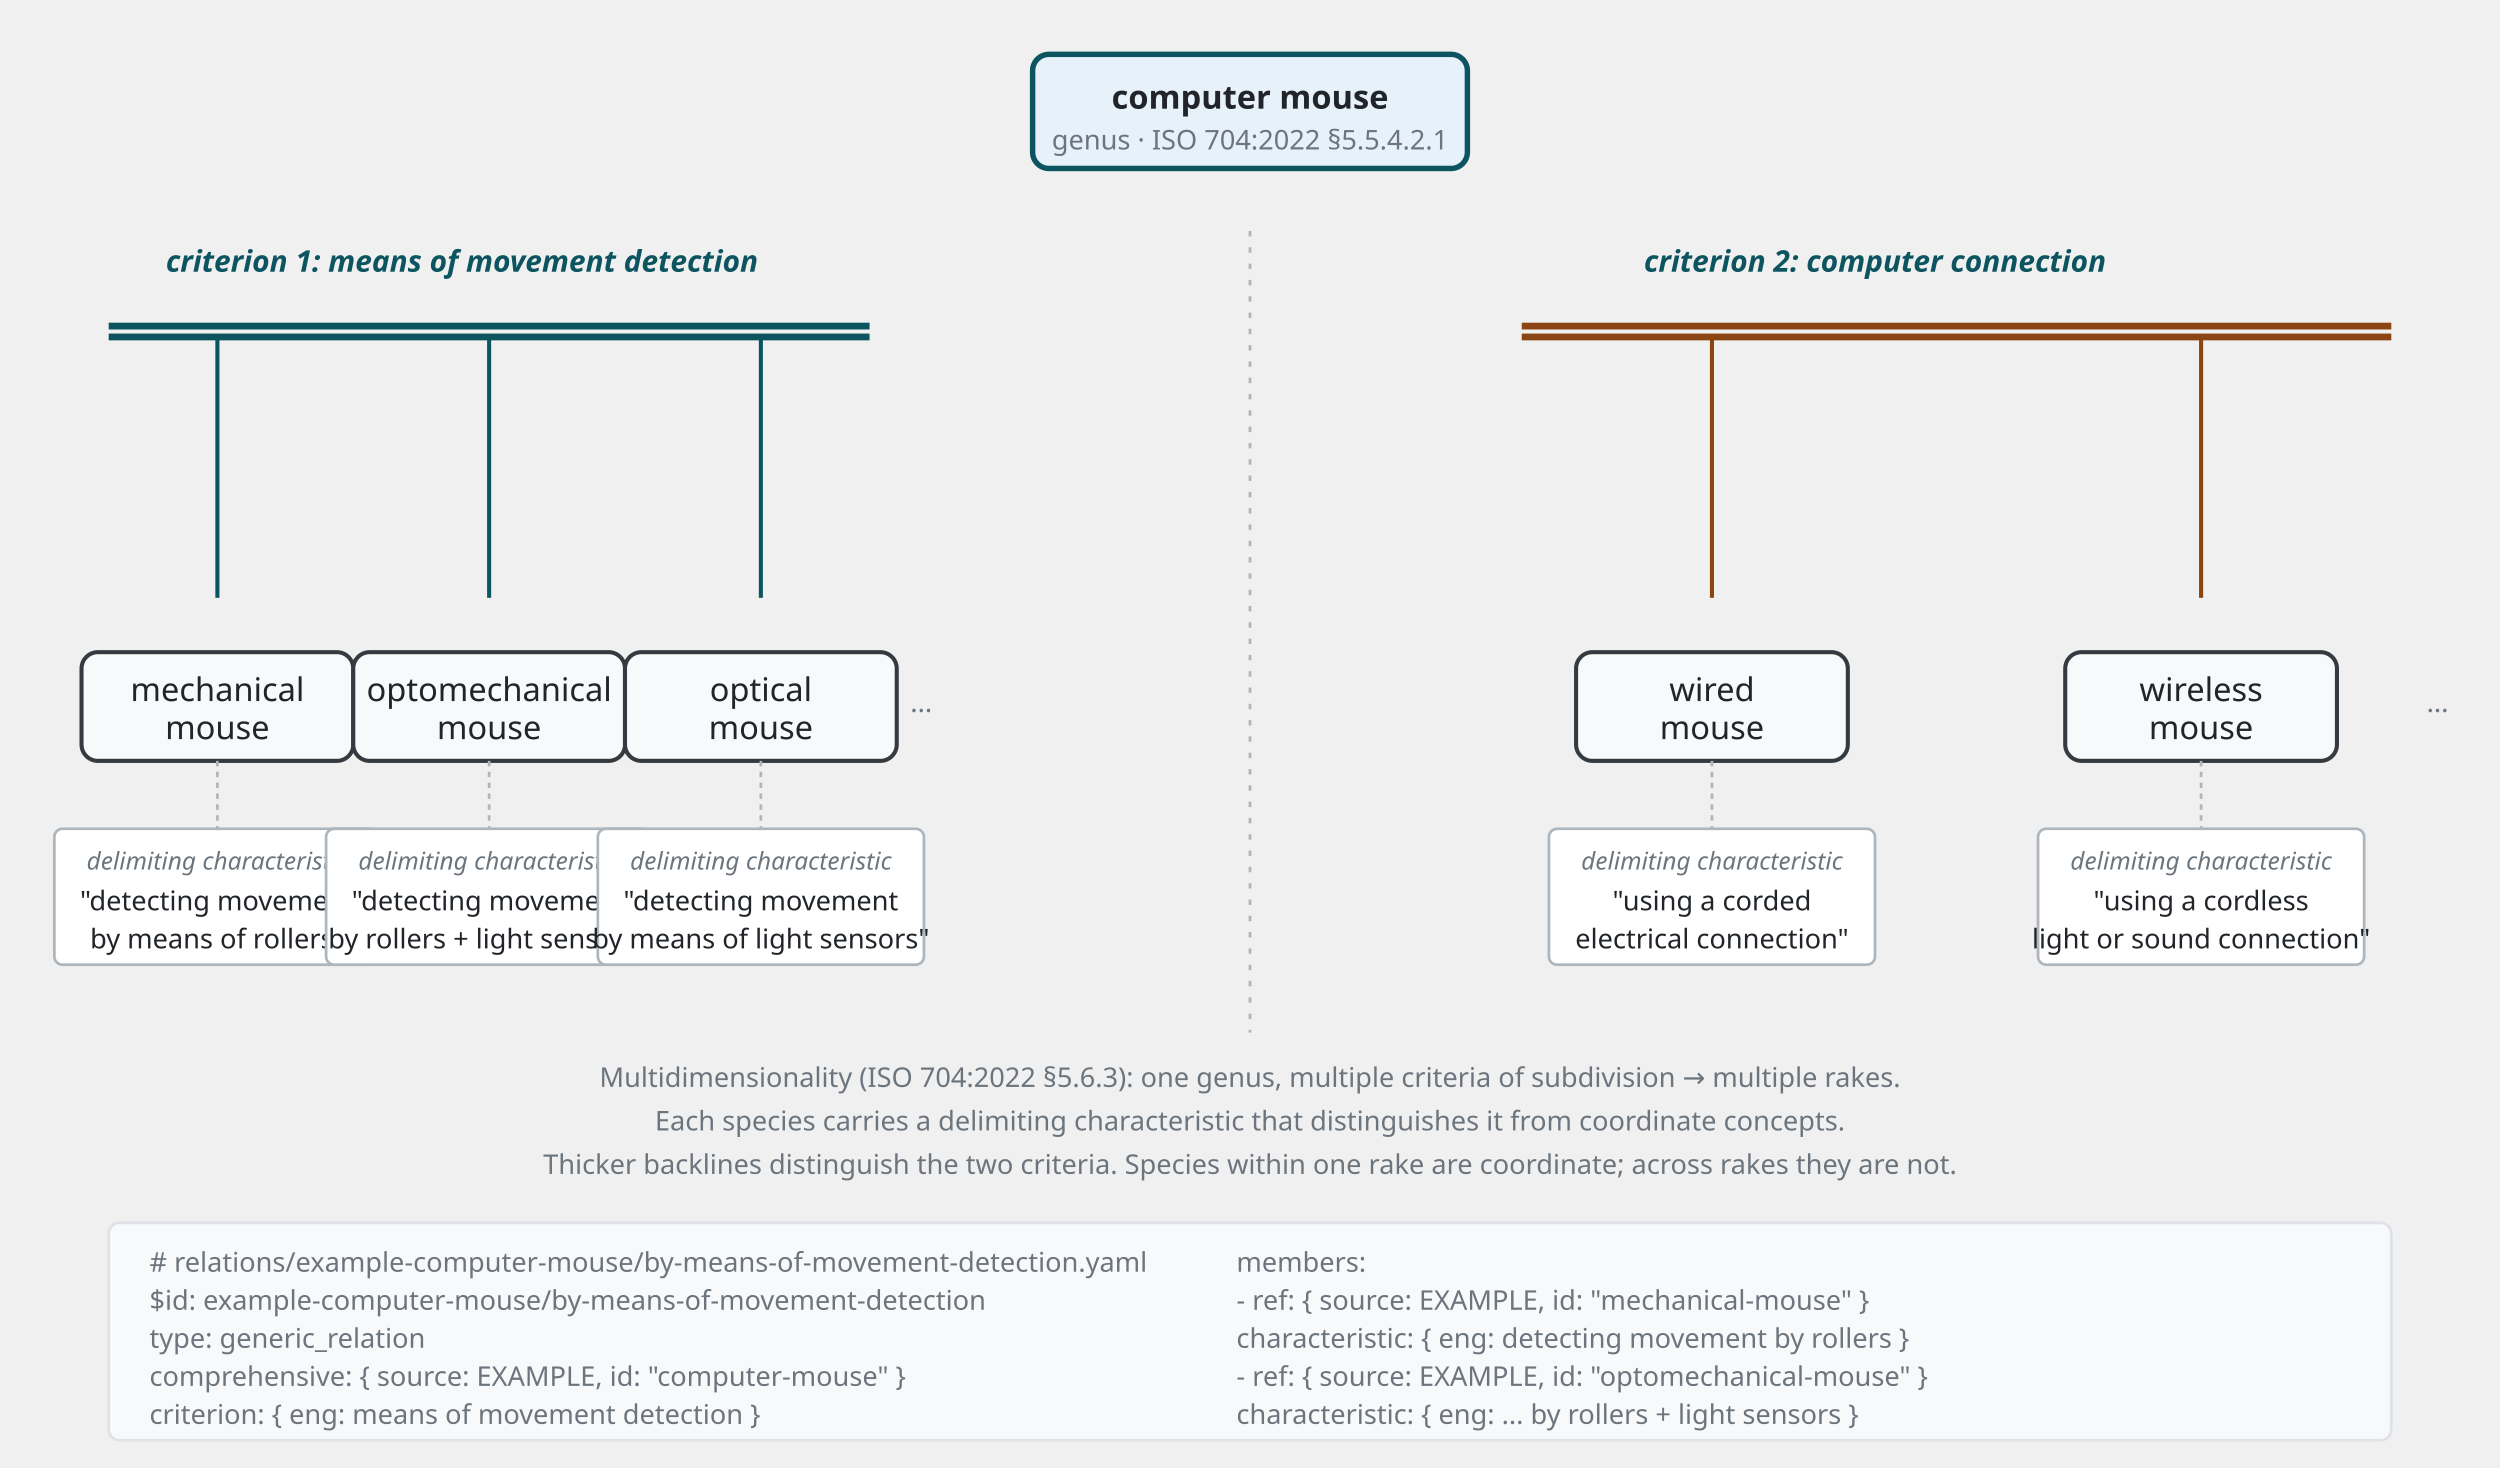
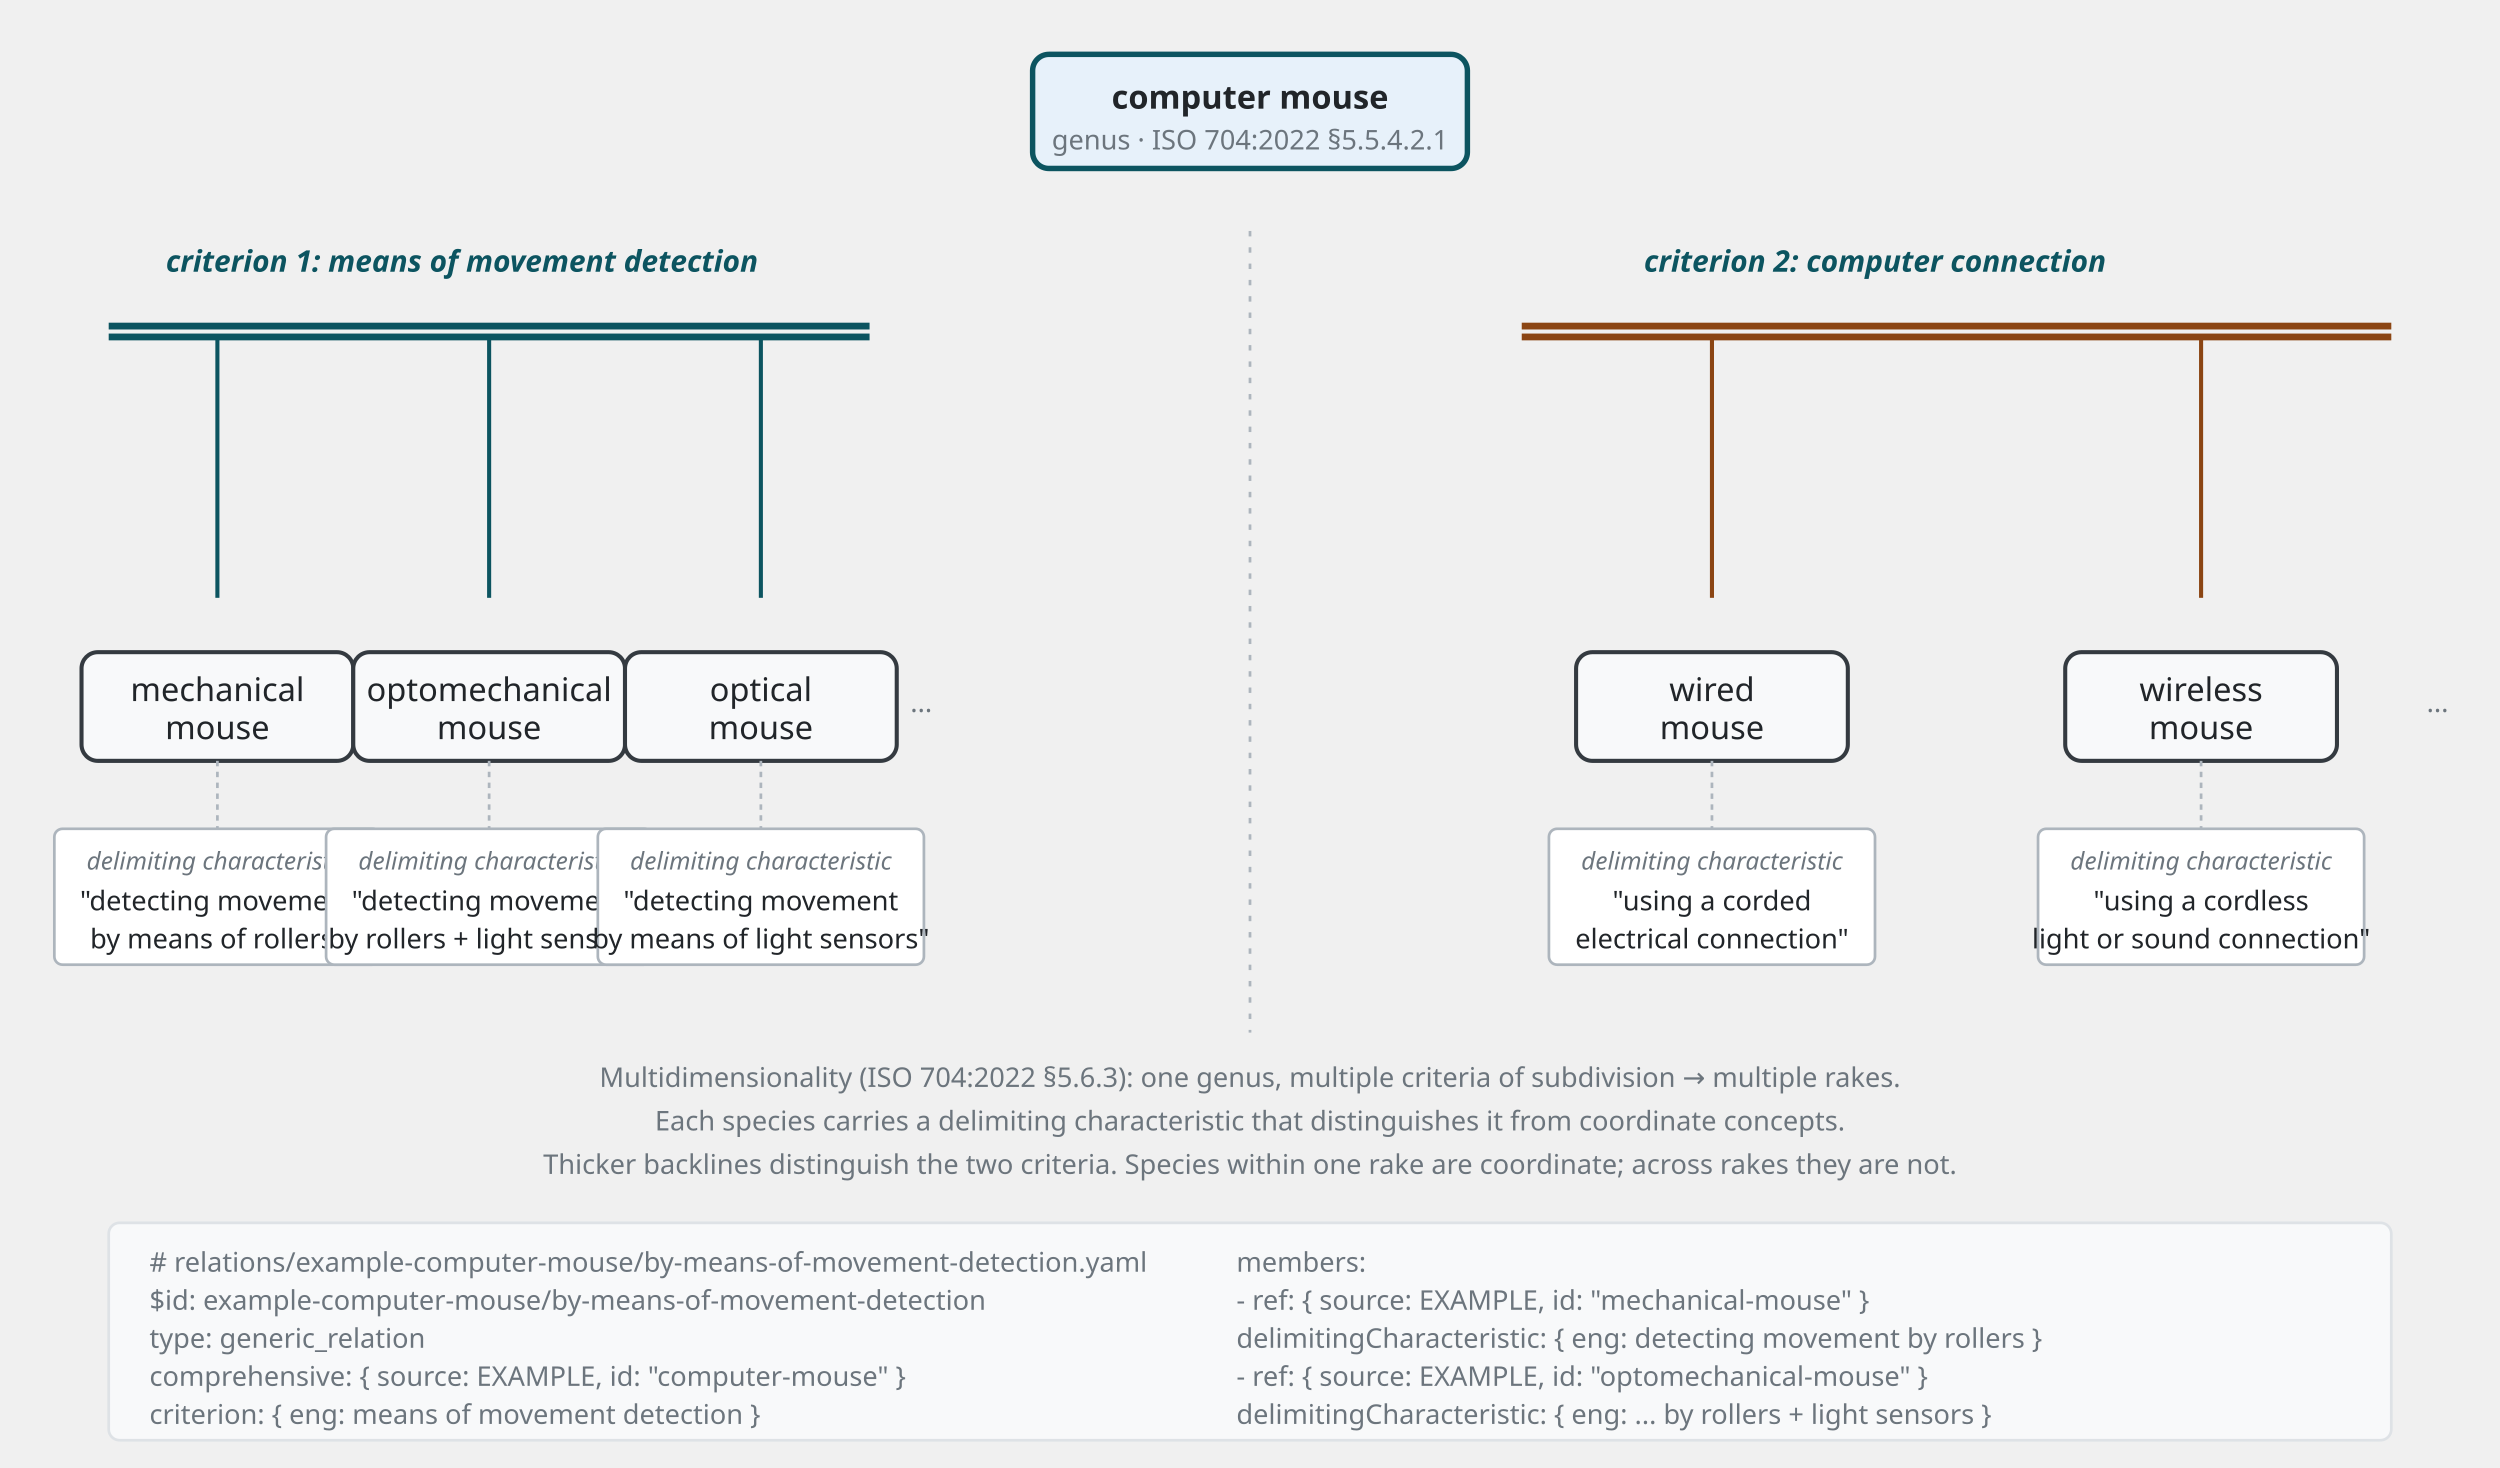
<svg xmlns="http://www.w3.org/2000/svg" viewBox="0 0 920 540" role="img" aria-labelledby="title desc">
  <style>
    .box { fill: #f8f9fa; stroke: #343a40; stroke-width: 1.5; }
    .genus-box { fill: #e7f1fa; stroke: #0c5460; stroke-width: 2; }
    .label { font-family: ui-sans-serif, system-ui, sans-serif; font-size: 12px; fill: #212529; }
    .small { font-family: ui-sans-serif, system-ui, sans-serif; font-size: 10px; fill: #6c757d; }
    .crit { font-family: ui-sans-serif, system-ui, sans-serif; font-size: 11px; fill: #0c5460; font-style: italic; font-weight: 600; }
    .char-label { font-family: ui-sans-serif, system-ui, sans-serif; font-size: 9px; fill: #6c757d; font-style: italic; }
    .char-text { font-family: ui-sans-serif, system-ui, sans-serif; font-size: 10px; fill: #212529; }
    .backline-1 { stroke: #0c5460; stroke-width: 2.5; fill: none; }
    .backline-2 { stroke: #8b4513; stroke-width: 2.5; fill: none; }
    .tooth-1 { stroke: #0c5460; stroke-width: 1.5; fill: none; }
    .tooth-2 { stroke: #8b4513; stroke-width: 1.5; fill: none; }
    .char-connector { stroke: #adb5bd; stroke-width: 1; stroke-dasharray: 2 2; fill: none; }
  </style>
  <rect x="380" y="20" width="160" height="42" rx="6" class="genus-box" />
  <text x="460" y="40" text-anchor="middle" class="label" font-weight="600" fill="#0c5460">computer mouse</text>
  <text x="460" y="55" text-anchor="middle" class="small">genus · ISO 704:2022 §5.5.4.2.1</text>
  <text x="170" y="100" text-anchor="middle" class="crit" fill="#0c5460">criterion 1: means of movement detection</text>
  <line x1="40" y1="120" x2="320" y2="120" class="backline-1" />
  <line x1="40" y1="124" x2="320" y2="124" class="backline-1" />
  <line x1="80" y1="124" x2="80" y2="220" class="tooth-1" />
  <line x1="180" y1="124" x2="180" y2="220" class="tooth-1" />
  <line x1="280" y1="124" x2="280" y2="220" class="tooth-1" />
  <rect x="30" y="240" width="100" height="40" rx="6" class="box" />
  <text x="80" y="258" text-anchor="middle" class="label">mechanical</text>
  <text x="80" y="272" text-anchor="middle" class="label">mouse</text>
  <rect x="130" y="240" width="100" height="40" rx="6" class="box" />
  <text x="180" y="258" text-anchor="middle" class="label">optomechanical</text>
  <text x="180" y="272" text-anchor="middle" class="label">mouse</text>
  <rect x="230" y="240" width="100" height="40" rx="6" class="box" />
  <text x="280" y="258" text-anchor="middle" class="label">optical</text>
  <text x="280" y="272" text-anchor="middle" class="label">mouse</text>
  <text x="335" y="262" class="small">...</text>
  <line x1="80" y1="280" x2="80" y2="305" class="char-connector" />
  <rect x="20" y="305" width="120" height="50" rx="3" fill="#fff" stroke="#adb5bd" stroke-width="1" />
  <text x="80" y="320" text-anchor="middle" class="char-label">delimiting characteristic</text>
  <text x="80" y="335" text-anchor="middle" class="char-text">"detecting movement</text>
  <text x="80" y="349" text-anchor="middle" class="char-text">by means of rollers"</text>
  <line x1="180" y1="280" x2="180" y2="305" class="char-connector" />
  <rect x="120" y="305" width="120" height="50" rx="3" fill="#fff" stroke="#adb5bd" stroke-width="1" />
  <text x="180" y="320" text-anchor="middle" class="char-label">delimiting characteristic</text>
  <text x="180" y="335" text-anchor="middle" class="char-text">"detecting movement</text>
  <text x="180" y="349" text-anchor="middle" class="char-text">by rollers + light sensors"</text>
  <line x1="280" y1="280" x2="280" y2="305" class="char-connector" />
  <rect x="220" y="305" width="120" height="50" rx="3" fill="#fff" stroke="#adb5bd" stroke-width="1" />
  <text x="280" y="320" text-anchor="middle" class="char-label">delimiting characteristic</text>
  <text x="280" y="335" text-anchor="middle" class="char-text">"detecting movement</text>
  <text x="280" y="349" text-anchor="middle" class="char-text">by means of light sensors"</text>
  <text x="690" y="100" text-anchor="middle" class="crit" fill="#8b4513">criterion 2: computer connection</text>
  <line x1="560" y1="120" x2="880" y2="120" class="backline-2" />
  <line x1="560" y1="124" x2="880" y2="124" class="backline-2" />
  <line x1="630" y1="124" x2="630" y2="220" class="tooth-2" />
  <line x1="810" y1="124" x2="810" y2="220" class="tooth-2" />
  <rect x="580" y="240" width="100" height="40" rx="6" class="box" />
  <text x="630" y="258" text-anchor="middle" class="label">wired</text>
  <text x="630" y="272" text-anchor="middle" class="label">mouse</text>
  <rect x="760" y="240" width="100" height="40" rx="6" class="box" />
  <text x="810" y="258" text-anchor="middle" class="label">wireless</text>
  <text x="810" y="272" text-anchor="middle" class="label">mouse</text>
  <text x="893" y="262" class="small">...</text>
  <line x1="630" y1="280" x2="630" y2="305" class="char-connector" />
  <rect x="570" y="305" width="120" height="50" rx="3" fill="#fff" stroke="#adb5bd" stroke-width="1" />
  <text x="630" y="320" text-anchor="middle" class="char-label">delimiting characteristic</text>
  <text x="630" y="335" text-anchor="middle" class="char-text">"using a corded</text>
  <text x="630" y="349" text-anchor="middle" class="char-text">electrical connection"</text>
  <line x1="810" y1="280" x2="810" y2="305" class="char-connector" />
  <rect x="750" y="305" width="120" height="50" rx="3" fill="#fff" stroke="#adb5bd" stroke-width="1" />
  <text x="810" y="320" text-anchor="middle" class="char-label">delimiting characteristic</text>
  <text x="810" y="335" text-anchor="middle" class="char-text">"using a cordless</text>
  <text x="810" y="349" text-anchor="middle" class="char-text">light or sound connection"</text>
  <line x1="460" y1="85" x2="460" y2="380" stroke="#adb5bd" stroke-width="1" stroke-dasharray="2 4" />
  <text x="460" y="400" text-anchor="middle" class="small">Multidimensionality (ISO 704:2022 §5.6.3): one genus, multiple criteria of subdivision → multiple rakes.</text>
  <text x="460" y="416" text-anchor="middle" class="small">Each species carries a delimiting characteristic that distinguishes it from coordinate concepts.</text>
  <text x="460" y="432" text-anchor="middle" class="small">Thicker backlines distinguish the two criteria. Species within one rake are coordinate; across rakes they are not.</text>
  <rect x="40" y="450" width="840" height="80" rx="4" fill="#f8f9fa" stroke="#dee2e6" />
  <text x="55" y="468" class="small" font-family="ui-monospace, monospace" fill="#0c5460"># relations/example-computer-mouse/by-means-of-movement-detection.yaml</text>
  <text x="55" y="482" class="small" font-family="ui-monospace, monospace">$id: example-computer-mouse/by-means-of-movement-detection</text>
  <text x="55" y="496" class="small" font-family="ui-monospace, monospace">type: generic_relation</text>
  <text x="55" y="510" class="small" font-family="ui-monospace, monospace">comprehensive: { source: EXAMPLE, id: "computer-mouse" }</text>
  <text x="55" y="524" class="small" font-family="ui-monospace, monospace">criterion: { eng: means of movement detection }</text>
  <text x="455" y="468" class="small" font-family="ui-monospace, monospace">members:</text>
  <text x="455" y="482" class="small" font-family="ui-monospace, monospace">  - ref: { source: EXAMPLE, id: "mechanical-mouse" }</text>
-   <text x="455" y="496" class="small" font-family="ui-monospace, monospace">    characteristic: { eng: detecting movement by rollers }</text>
+   <text x="455" y="496" class="small" font-family="ui-monospace, monospace">    delimitingCharacteristic: { eng: detecting movement by rollers }</text>
  <text x="455" y="510" class="small" font-family="ui-monospace, monospace">  - ref: { source: EXAMPLE, id: "optomechanical-mouse" }</text>
-   <text x="455" y="524" class="small" font-family="ui-monospace, monospace">    characteristic: { eng: ... by rollers + light sensors }</text>
+   <text x="455" y="524" class="small" font-family="ui-monospace, monospace">    delimitingCharacteristic: { eng: ... by rollers + light sensors }</text>
</svg>
